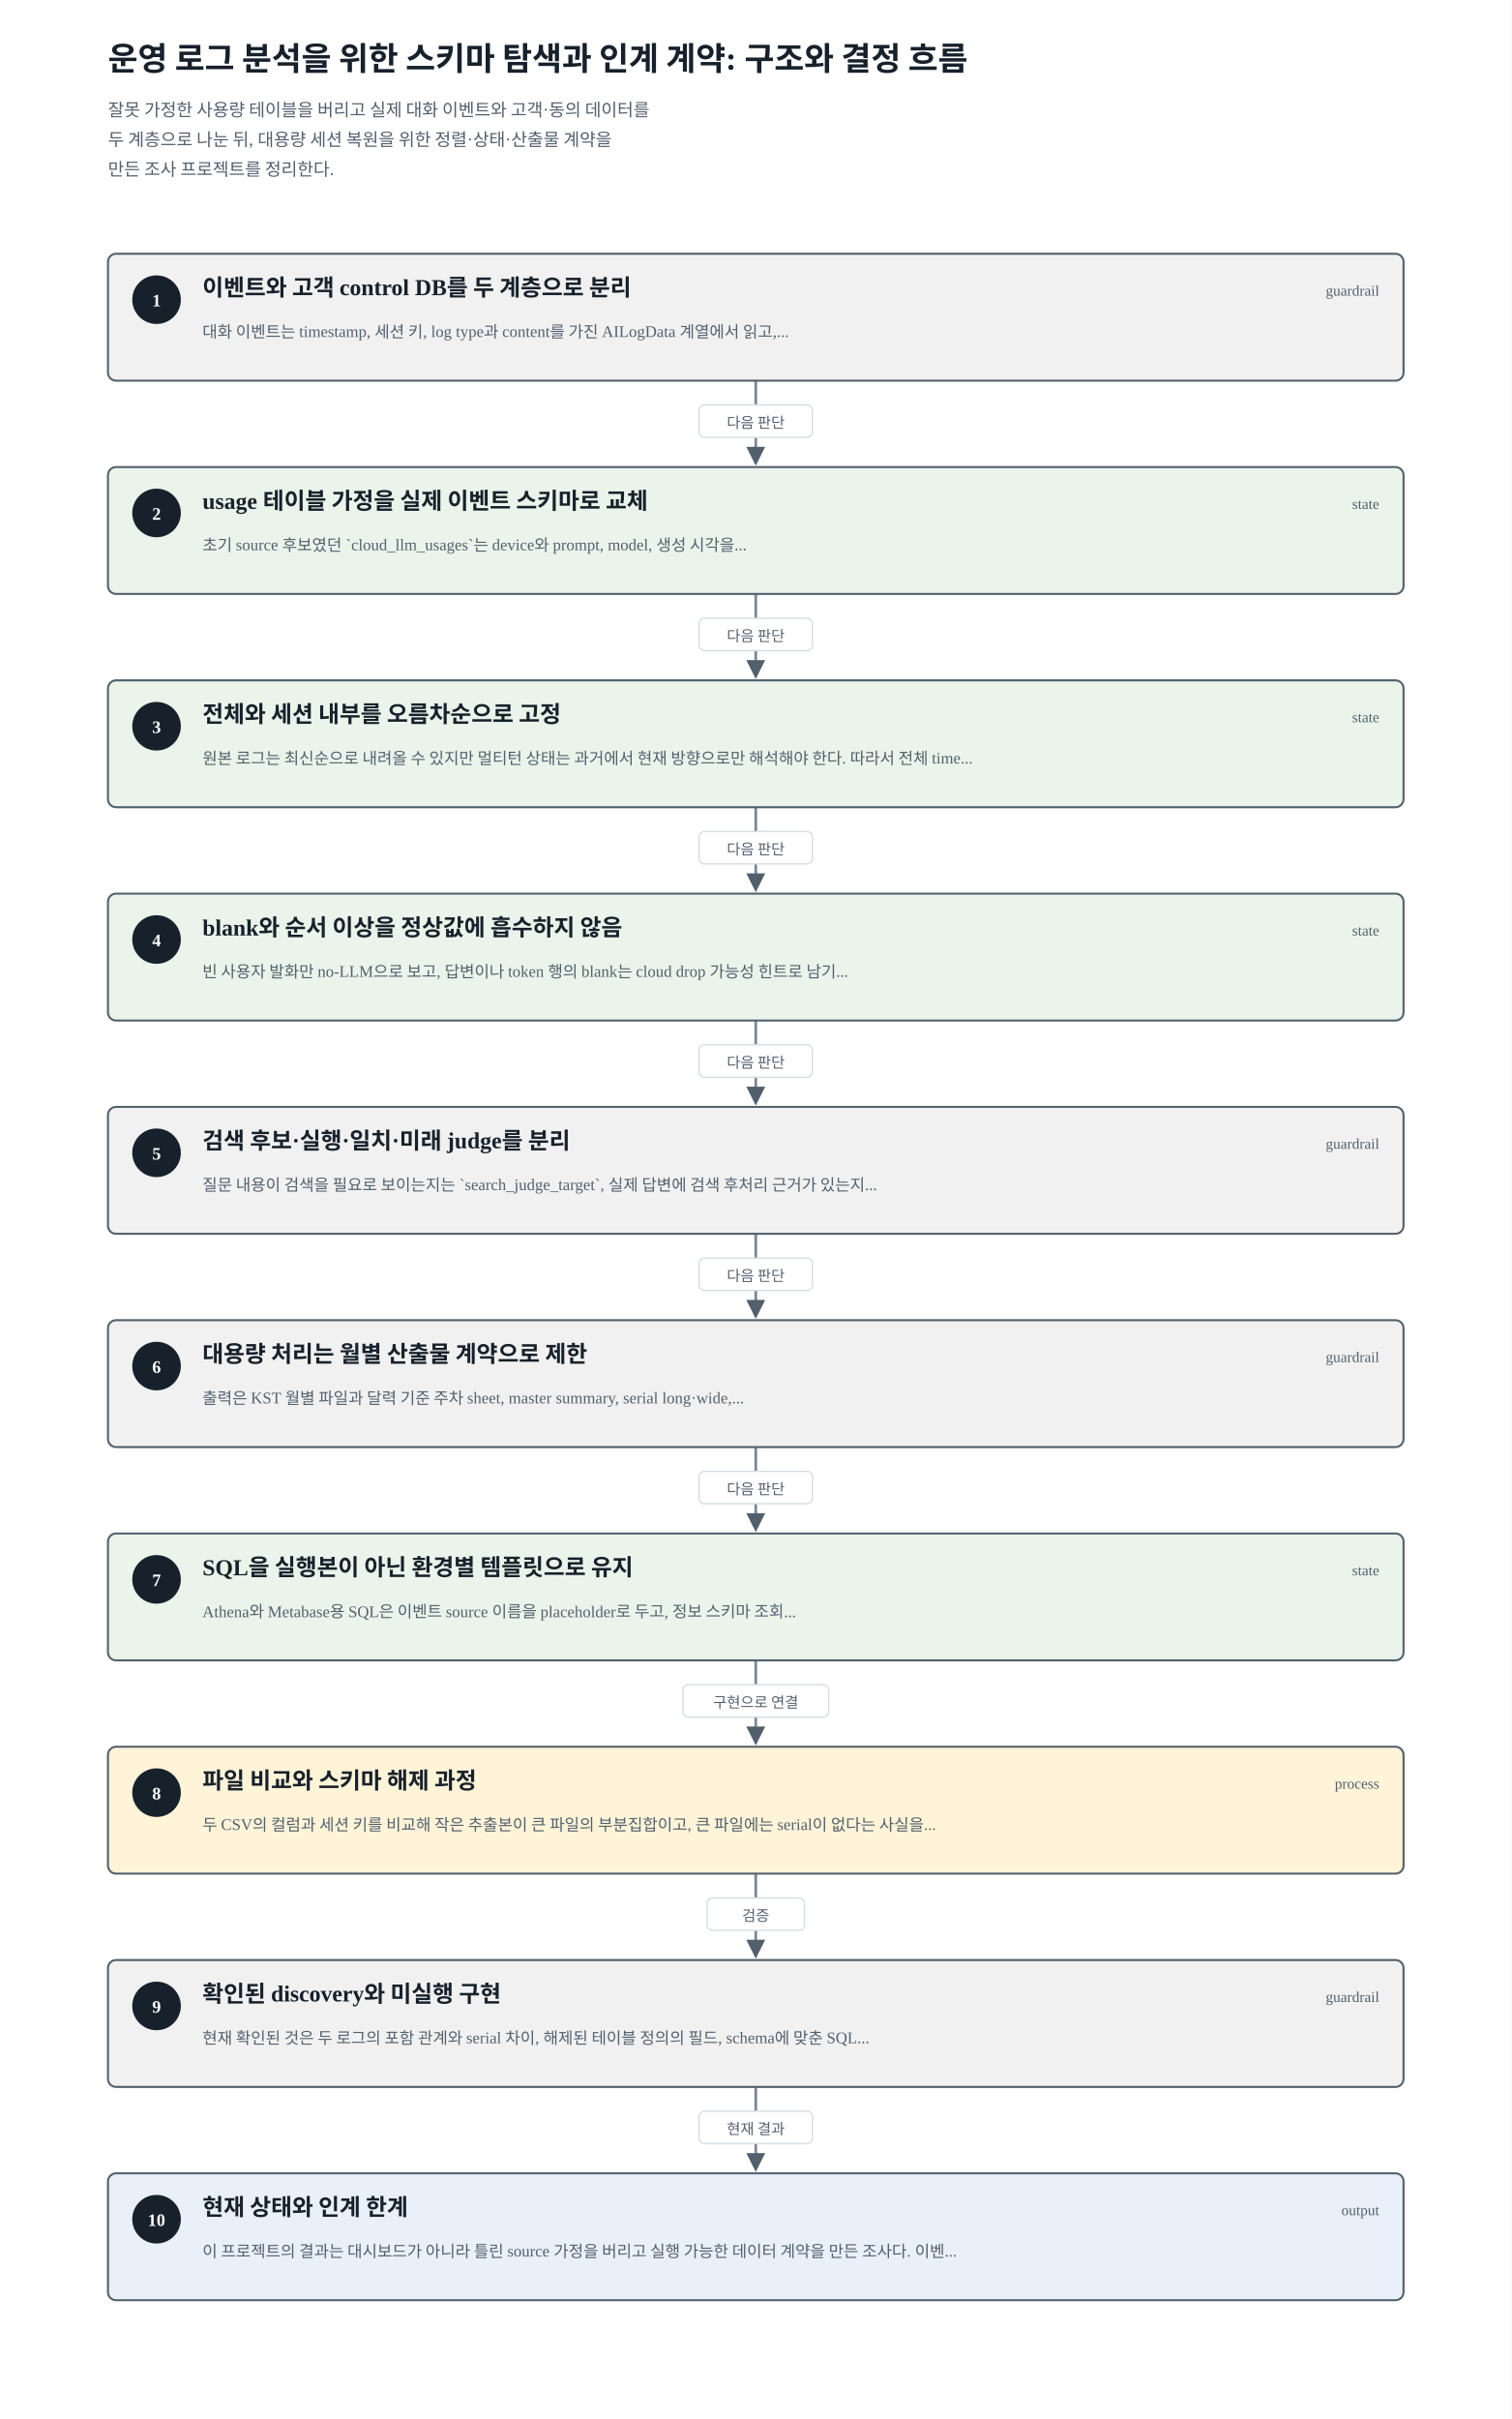
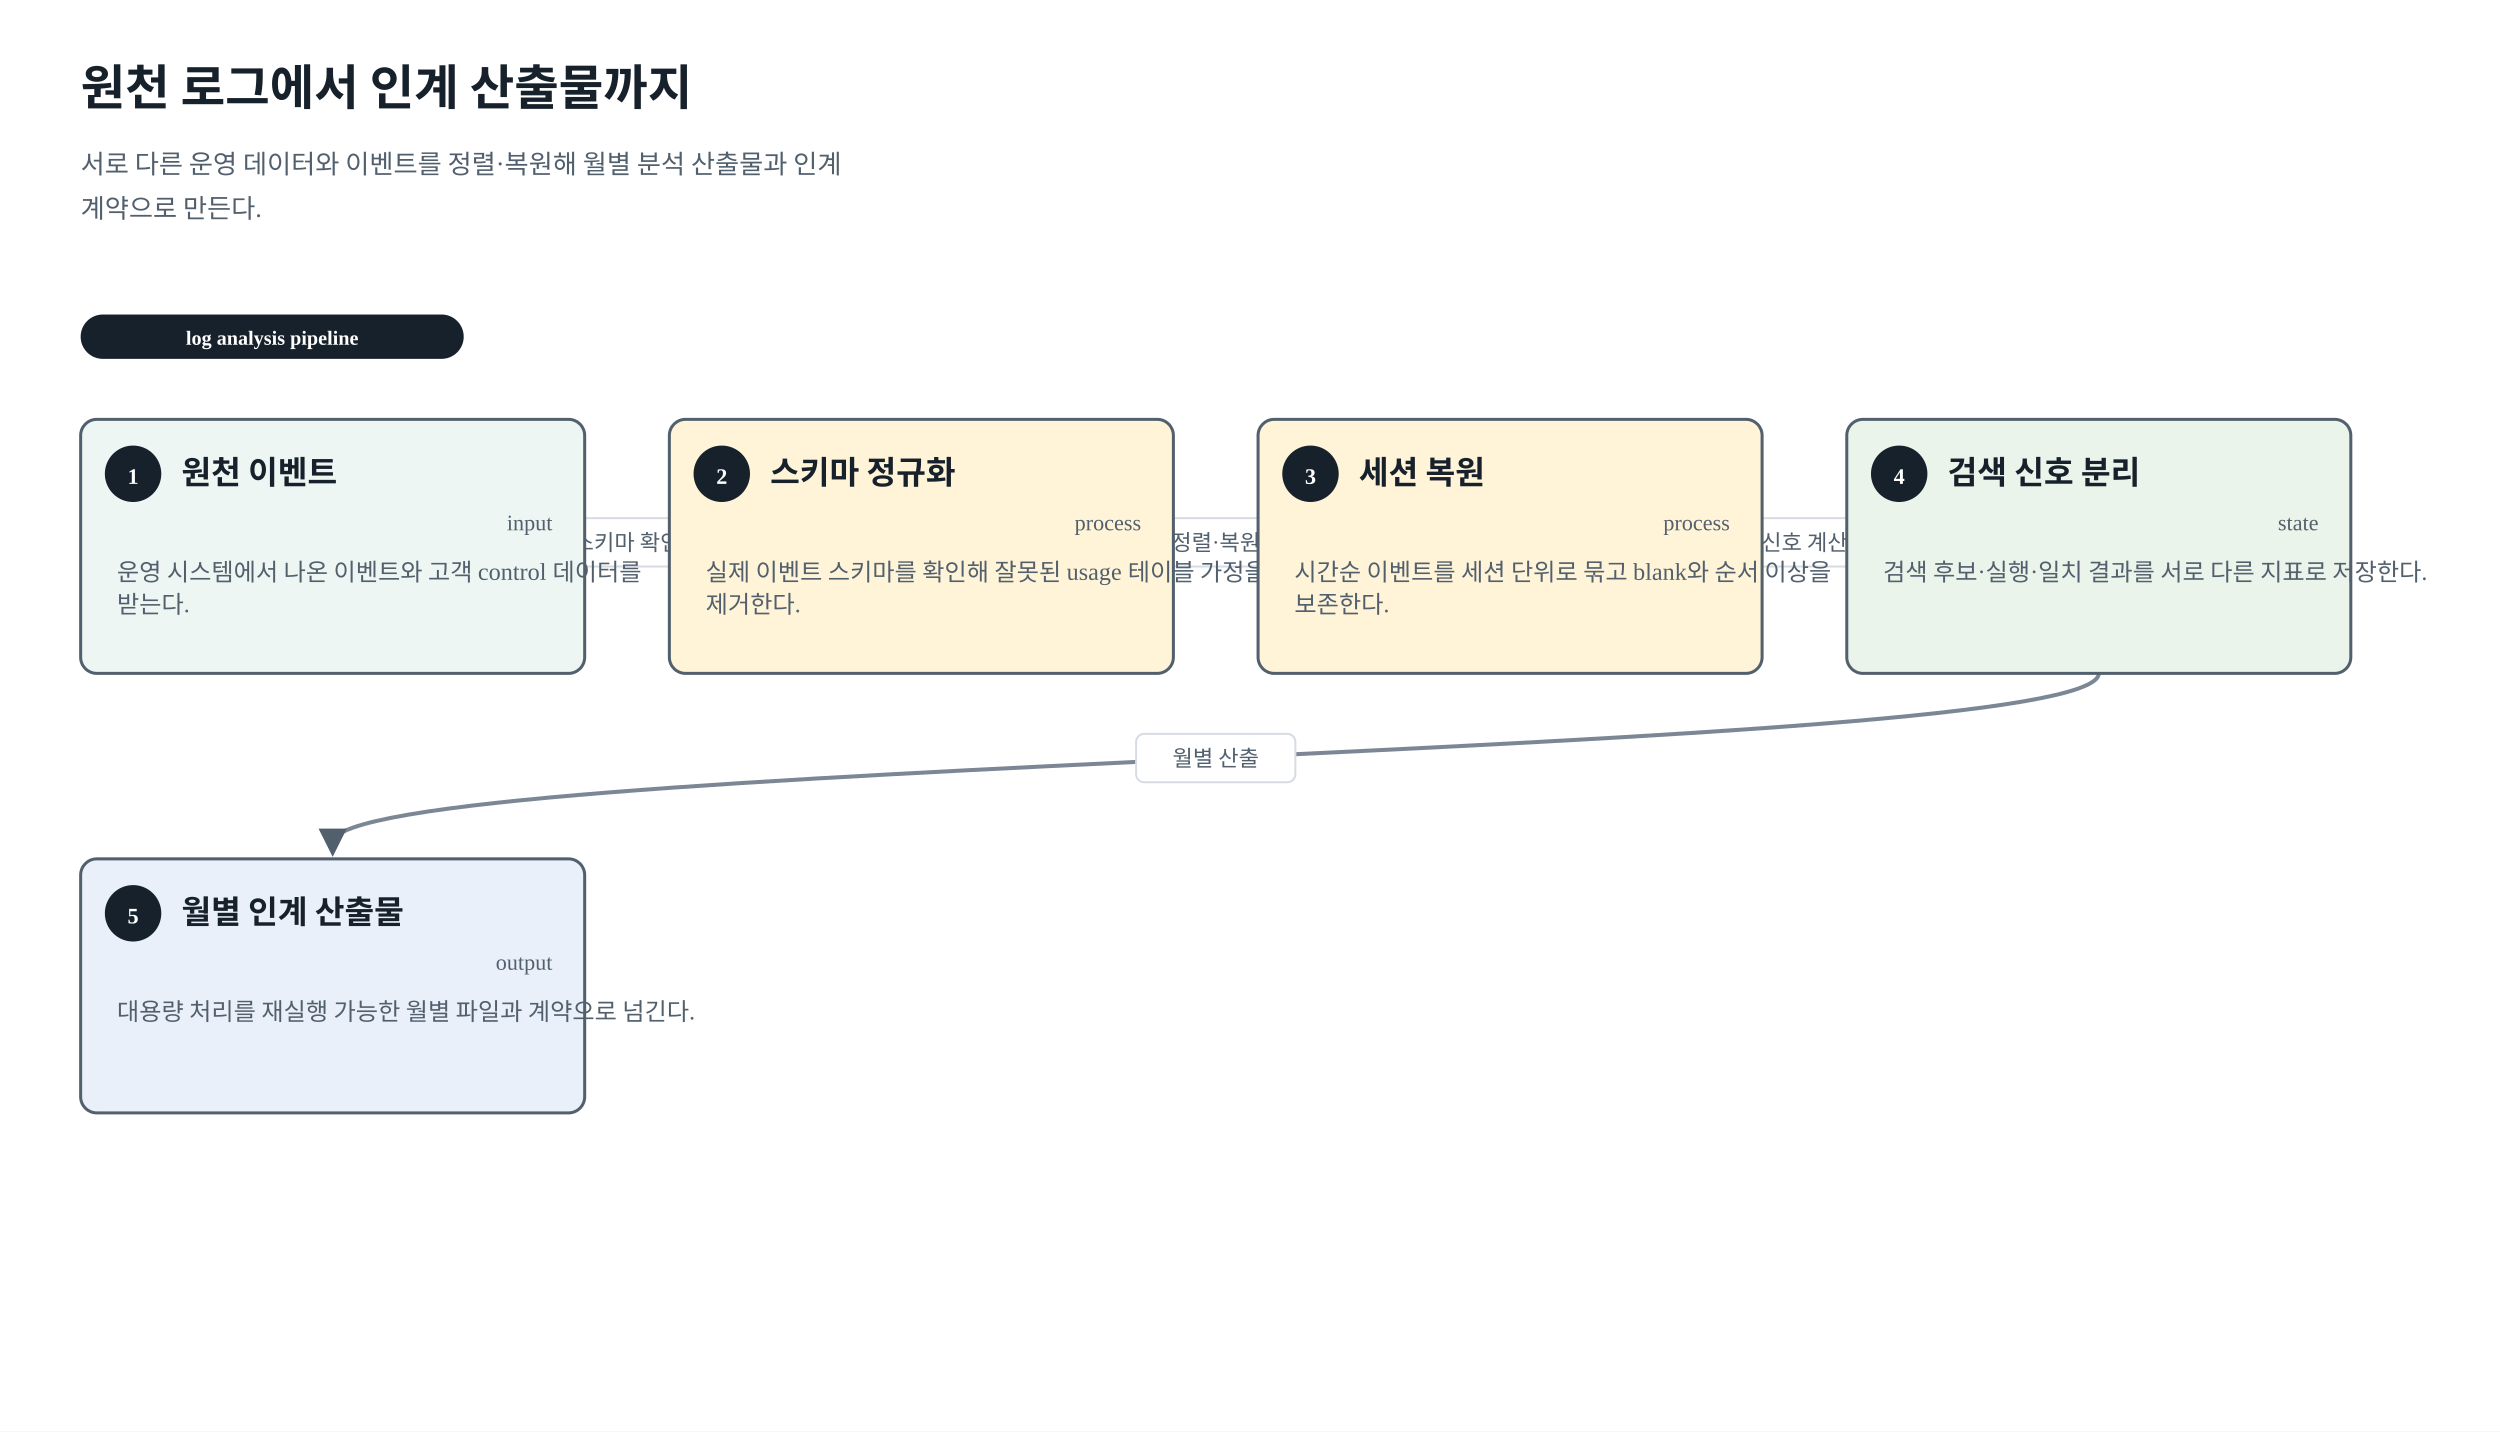
- <svg xmlns="http://www.w3.org/2000/svg" viewBox="0 0 1120 1792" role="img" aria-labelledby="system-map-title system-map-desc">
+ <svg xmlns="http://www.w3.org/2000/svg" viewBox="0 0 1240 710" role="img" aria-labelledby="system-map-title system-map-desc">
  <defs>
    <marker id="system-map-arrow" viewBox="0 0 10 10" refX="5" refY="5" markerWidth="7" markerHeight="7" orient="auto-start-reverse">
      <path d="M 0 0 L 10 5 L 0 10 z" fill="#52606d" />
    </marker>
  </defs>
-   <rect width="1120" height="1792" fill="#ffffff" />
+   <rect width="1240" height="710" fill="#ffffff" />
  <text fill="#17212b" font-size="24" font-weight="700">
-     <tspan x="80" y="52">운영 로그 분석을 위한 스키마 탐색과 인계 계약: 구조와 결정 흐름</tspan>
+     <tspan x="40" y="52">원천 로그에서 인계 산출물까지</tspan>
  </text>
  <text fill="#52606d" font-size="13">
-     <tspan x="80" y="86">잘못 가정한 사용량 테이블을 버리고 실제 대화 이벤트와 고객·동의 데이터를</tspan>
-     <tspan x="80" y="108">두 계층으로 나눈 뒤, 대용량 세션 복원을 위한 정렬·상태·산출물 계약을</tspan>
-     <tspan x="80" y="130">만든 조사 프로젝트를 정리한다.</tspan>
+     <tspan x="40" y="86">서로 다른 운영 데이터와 이벤트를 정렬·복원해 월별 분석 산출물과 인계</tspan>
+     <tspan x="40" y="108">계약으로 만든다.</tspan>
  </text>
+   <rect x="40" y="156" width="190" height="22" rx="11" fill="#17212b" />
+   <text x="135" y="171" text-anchor="middle" fill="#ffffff" font-size="10" font-weight="700">log analysis pipeline</text>
  <g data-flow="flow-01">
-     <path d="M 560 282 L 560 338" fill="none" stroke="#7b8794" stroke-width="2" marker-end="url(#system-map-arrow)" />
-     <rect x="518" y="300" width="84" height="24" rx="4" fill="#ffffff" stroke="#d6dce2" />
-     <text x="560" y="317" text-anchor="middle" fill="#52606d" font-size="11">다음 판단</text>
+     <path d="M 290 271 L 324 271" fill="none" stroke="#7b8794" stroke-width="2" marker-end="url(#system-map-arrow)" />
+     <rect x="266" y="257" width="90" height="24" rx="4" fill="#ffffff" stroke="#d6dce2" />
+     <text x="311" y="273" text-anchor="middle" fill="#52606d" font-size="11">스키마 확인</text>
  </g>
  <g data-flow="flow-02">
-     <path d="M 560 440 L 560 496" fill="none" stroke="#7b8794" stroke-width="2" marker-end="url(#system-map-arrow)" />
-     <rect x="518" y="458" width="84" height="24" rx="4" fill="#ffffff" stroke="#d6dce2" />
-     <text x="560" y="475" text-anchor="middle" fill="#52606d" font-size="11">다음 판단</text>
+     <path d="M 582 271 L 616 271" fill="none" stroke="#7b8794" stroke-width="2" marker-end="url(#system-map-arrow)" />
+     <rect x="563.5" y="257" width="79" height="24" rx="4" fill="#ffffff" stroke="#d6dce2" />
+     <text x="603" y="273" text-anchor="middle" fill="#52606d" font-size="11">정렬·복원</text>
  </g>
  <g data-flow="flow-03">
-     <path d="M 560 598 L 560 654" fill="none" stroke="#7b8794" stroke-width="2" marker-end="url(#system-map-arrow)" />
-     <rect x="518" y="616" width="84" height="24" rx="4" fill="#ffffff" stroke="#d6dce2" />
-     <text x="560" y="633" text-anchor="middle" fill="#52606d" font-size="11">다음 판단</text>
+     <path d="M 874 271 L 908 271" fill="none" stroke="#7b8794" stroke-width="2" marker-end="url(#system-map-arrow)" />
+     <rect x="855.5" y="257" width="79" height="24" rx="4" fill="#ffffff" stroke="#d6dce2" />
+     <text x="895" y="273" text-anchor="middle" fill="#52606d" font-size="11">신호 계산</text>
  </g>
  <g data-flow="flow-04">
-     <path d="M 560 756 L 560 812" fill="none" stroke="#7b8794" stroke-width="2" marker-end="url(#system-map-arrow)" />
-     <rect x="518" y="774" width="84" height="24" rx="4" fill="#ffffff" stroke="#d6dce2" />
-     <text x="560" y="791" text-anchor="middle" fill="#52606d" font-size="11">다음 판단</text>
+     <path d="M 1041 334 C 1041 376, 165 376, 165 418" fill="none" stroke="#7b8794" stroke-width="2" marker-end="url(#system-map-arrow)" />
+     <rect x="563.5" y="364" width="79" height="24" rx="4" fill="#ffffff" stroke="#d6dce2" />
+     <text x="603" y="380" text-anchor="middle" fill="#52606d" font-size="11">월별 산출</text>
  </g>
-   <g data-flow="flow-05">
-     <path d="M 560 914 L 560 970" fill="none" stroke="#7b8794" stroke-width="2" marker-end="url(#system-map-arrow)" />
-     <rect x="518" y="932" width="84" height="24" rx="4" fill="#ffffff" stroke="#d6dce2" />
-     <text x="560" y="949" text-anchor="middle" fill="#52606d" font-size="11">다음 판단</text>
+   <g data-node="raw-events">
+     <rect x="40" y="208" width="250" height="126" rx="8" fill="#edf6f3" stroke="#52606d" stroke-width="1.5" />
+     <circle cx="66" cy="235" r="14" fill="#17212b" />
+     <text x="66" y="240" text-anchor="middle" fill="#ffffff" font-size="11" font-weight="700">1</text>
+     <text x="90" y="240" fill="#17212b" font-size="16" font-weight="700">원천 이벤트</text>
+     <text x="274" y="263" text-anchor="end" fill="#52606d" font-size="11">input</text>
+     <text x="58" y="286" fill="#52606d" font-size="12">
+       <tspan x="58" y="288">운영 시스템에서 나온 이벤트와 고객 control 데이터를</tspan>
+       <tspan x="58" y="304">받는다.</tspan>
+     </text>
  </g>
-   <g data-flow="flow-06">
-     <path d="M 560 1072 L 560 1128" fill="none" stroke="#7b8794" stroke-width="2" marker-end="url(#system-map-arrow)" />
-     <rect x="518" y="1090" width="84" height="24" rx="4" fill="#ffffff" stroke="#d6dce2" />
-     <text x="560" y="1107" text-anchor="middle" fill="#52606d" font-size="11">다음 판단</text>
+   <g data-node="schema-normalizer">
+     <rect x="332" y="208" width="250" height="126" rx="8" fill="#fff4d8" stroke="#52606d" stroke-width="1.5" />
+     <circle cx="358" cy="235" r="14" fill="#17212b" />
+     <text x="358" y="240" text-anchor="middle" fill="#ffffff" font-size="11" font-weight="700">2</text>
+     <text x="382" y="240" fill="#17212b" font-size="16" font-weight="700">스키마 정규화</text>
+     <text x="566" y="263" text-anchor="end" fill="#52606d" font-size="11">process</text>
+     <text x="350" y="286" fill="#52606d" font-size="12">
+       <tspan x="350" y="288">실제 이벤트 스키마를 확인해 잘못된 usage 테이블 가정을</tspan>
+       <tspan x="350" y="304">제거한다.</tspan>
+     </text>
  </g>
-   <g data-flow="flow-07">
-     <path d="M 560 1230 L 560 1286" fill="none" stroke="#7b8794" stroke-width="2" marker-end="url(#system-map-arrow)" />
-     <rect x="506" y="1248" width="108" height="24" rx="4" fill="#ffffff" stroke="#d6dce2" />
-     <text x="560" y="1265" text-anchor="middle" fill="#52606d" font-size="11">구현으로 연결</text>
+   <g data-node="session-rebuilder">
+     <rect x="624" y="208" width="250" height="126" rx="8" fill="#fff4d8" stroke="#52606d" stroke-width="1.5" />
+     <circle cx="650" cy="235" r="14" fill="#17212b" />
+     <text x="650" y="240" text-anchor="middle" fill="#ffffff" font-size="11" font-weight="700">3</text>
+     <text x="674" y="240" fill="#17212b" font-size="16" font-weight="700">세션 복원</text>
+     <text x="858" y="263" text-anchor="end" fill="#52606d" font-size="11">process</text>
+     <text x="642" y="286" fill="#52606d" font-size="12">
+       <tspan x="642" y="288">시간순 이벤트를 세션 단위로 묶고 blank와 순서 이상을</tspan>
+       <tspan x="642" y="304">보존한다.</tspan>
+     </text>
  </g>
-   <g data-flow="flow-08">
-     <path d="M 560 1388 L 560 1444" fill="none" stroke="#7b8794" stroke-width="2" marker-end="url(#system-map-arrow)" />
-     <rect x="524" y="1406" width="72" height="24" rx="4" fill="#ffffff" stroke="#d6dce2" />
-     <text x="560" y="1423" text-anchor="middle" fill="#52606d" font-size="11">검증</text>
+   <g data-node="search-metrics">
+     <rect x="916" y="208" width="250" height="126" rx="8" fill="#eaf4ea" stroke="#52606d" stroke-width="1.5" />
+     <circle cx="942" cy="235" r="14" fill="#17212b" />
+     <text x="942" y="240" text-anchor="middle" fill="#ffffff" font-size="11" font-weight="700">4</text>
+     <text x="966" y="240" fill="#17212b" font-size="16" font-weight="700">검색 신호 분리</text>
+     <text x="1150" y="263" text-anchor="end" fill="#52606d" font-size="11">state</text>
+     <text x="934" y="286" fill="#52606d" font-size="12">
+       <tspan x="934" y="288">검색 후보·실행·일치 결과를 서로 다른 지표로 저장한다.</tspan>
+     </text>
  </g>
-   <g data-flow="flow-09">
-     <path d="M 560 1546 L 560 1602" fill="none" stroke="#7b8794" stroke-width="2" marker-end="url(#system-map-arrow)" />
-     <rect x="518" y="1564" width="84" height="24" rx="4" fill="#ffffff" stroke="#d6dce2" />
-     <text x="560" y="1581" text-anchor="middle" fill="#52606d" font-size="11">현재 결과</text>
-   </g>
-   <g data-node="split-data-layers">
-     <rect x="80" y="188" width="960" height="94" rx="6" fill="#f1f1f1" stroke="#52606d" stroke-width="1.5" />
-     <circle cx="116" cy="222" r="18" fill="#17212b" />
-     <text x="116" y="227" text-anchor="middle" fill="#ffffff" font-size="13" font-weight="700">1</text>
-     <text x="150" y="219" fill="#17212b" font-size="17" font-weight="700">이벤트와 고객 control DB를 두 계층으로 분리</text>
-     <text x="1022" y="219" text-anchor="end" fill="#52606d" font-size="11">guardrail</text>
-     <text x="150" y="250" fill="#52606d" font-size="12">대화 이벤트는 timestamp, 세션 키, log type과 content를 가진 AILogData 계열에서 읽고,...</text>
-   </g>
-   <g data-node="replace-usage-table-assumption">
-     <rect x="80" y="346" width="960" height="94" rx="6" fill="#eaf4ea" stroke="#52606d" stroke-width="1.5" />
-     <circle cx="116" cy="380" r="18" fill="#17212b" />
-     <text x="116" y="385" text-anchor="middle" fill="#ffffff" font-size="13" font-weight="700">2</text>
-     <text x="150" y="377" fill="#17212b" font-size="17" font-weight="700">usage 테이블 가정을 실제 이벤트 스키마로 교체</text>
-     <text x="1022" y="377" text-anchor="end" fill="#52606d" font-size="11">state</text>
-     <text x="150" y="408" fill="#52606d" font-size="12">초기 source 후보였던 `cloud_llm_usages`는 device와 prompt, model, 생성 시각을...</text>
-   </g>
-   <g data-node="ascending-session-contract">
-     <rect x="80" y="504" width="960" height="94" rx="6" fill="#eaf4ea" stroke="#52606d" stroke-width="1.5" />
-     <circle cx="116" cy="538" r="18" fill="#17212b" />
-     <text x="116" y="543" text-anchor="middle" fill="#ffffff" font-size="13" font-weight="700">3</text>
-     <text x="150" y="535" fill="#17212b" font-size="17" font-weight="700">전체와 세션 내부를 오름차순으로 고정</text>
-     <text x="1022" y="535" text-anchor="end" fill="#52606d" font-size="11">state</text>
-     <text x="150" y="566" fill="#52606d" font-size="12">원본 로그는 최신순으로 내려올 수 있지만 멀티턴 상태는 과거에서 현재 방향으로만 해석해야 한다. 따라서 전체 time...</text>
-   </g>
-   <g data-node="preserve-blank-anomaly">
-     <rect x="80" y="662" width="960" height="94" rx="6" fill="#eaf4ea" stroke="#52606d" stroke-width="1.5" />
-     <circle cx="116" cy="696" r="18" fill="#17212b" />
-     <text x="116" y="701" text-anchor="middle" fill="#ffffff" font-size="13" font-weight="700">4</text>
-     <text x="150" y="693" fill="#17212b" font-size="17" font-weight="700">blank와 순서 이상을 정상값에 흡수하지 않음</text>
-     <text x="1022" y="693" text-anchor="end" fill="#52606d" font-size="11">state</text>
-     <text x="150" y="724" fill="#52606d" font-size="12">빈 사용자 발화만 no-LLM으로 보고, 답변이나 token 행의 blank는 cloud drop 가능성 힌트로 남기...</text>
-   </g>
-   <g data-node="separate-search-contract">
-     <rect x="80" y="820" width="960" height="94" rx="6" fill="#f1f1f1" stroke="#52606d" stroke-width="1.5" />
-     <circle cx="116" cy="854" r="18" fill="#17212b" />
-     <text x="116" y="859" text-anchor="middle" fill="#ffffff" font-size="13" font-weight="700">5</text>
-     <text x="150" y="851" fill="#17212b" font-size="17" font-weight="700">검색 후보·실행·일치·미래 judge를 분리</text>
-     <text x="1022" y="851" text-anchor="end" fill="#52606d" font-size="11">guardrail</text>
-     <text x="150" y="882" fill="#52606d" font-size="12">질문 내용이 검색을 필요로 보이는지는 `search_judge_target`, 실제 답변에 검색 후처리 근거가 있는지...</text>
-   </g>
-   <g data-node="monthly-handoff-boundary">
-     <rect x="80" y="978" width="960" height="94" rx="6" fill="#f1f1f1" stroke="#52606d" stroke-width="1.5" />
-     <circle cx="116" cy="1012" r="18" fill="#17212b" />
-     <text x="116" y="1017" text-anchor="middle" fill="#ffffff" font-size="13" font-weight="700">6</text>
-     <text x="150" y="1009" fill="#17212b" font-size="17" font-weight="700">대용량 처리는 월별 산출물 계약으로 제한</text>
-     <text x="1022" y="1009" text-anchor="end" fill="#52606d" font-size="11">guardrail</text>
-     <text x="150" y="1040" fill="#52606d" font-size="12">출력은 KST 월별 파일과 달력 기준 주차 sheet, master summary, serial long·wide,...</text>
-   </g>
-   <g data-node="placeholder-sql">
-     <rect x="80" y="1136" width="960" height="94" rx="6" fill="#eaf4ea" stroke="#52606d" stroke-width="1.5" />
-     <circle cx="116" cy="1170" r="18" fill="#17212b" />
-     <text x="116" y="1175" text-anchor="middle" fill="#ffffff" font-size="13" font-weight="700">7</text>
-     <text x="150" y="1167" fill="#17212b" font-size="17" font-weight="700">SQL을 실행본이 아닌 환경별 템플릿으로 유지</text>
-     <text x="1022" y="1167" text-anchor="end" fill="#52606d" font-size="11">state</text>
-     <text x="150" y="1198" fill="#52606d" font-size="12">Athena와 Metabase용 SQL은 이벤트 source 이름을 placeholder로 두고, 정보 스키마 조회...</text>
-   </g>
-   <g data-node="implementation-discovery">
-     <rect x="80" y="1294" width="960" height="94" rx="6" fill="#fff4d8" stroke="#52606d" stroke-width="1.5" />
-     <circle cx="116" cy="1328" r="18" fill="#17212b" />
-     <text x="116" y="1333" text-anchor="middle" fill="#ffffff" font-size="13" font-weight="700">8</text>
-     <text x="150" y="1325" fill="#17212b" font-size="17" font-weight="700">파일 비교와 스키마 해제 과정</text>
-     <text x="1022" y="1325" text-anchor="end" fill="#52606d" font-size="11">process</text>
-     <text x="150" y="1356" fill="#52606d" font-size="12">두 CSV의 컬럼과 세션 키를 비교해 작은 추출본이 큰 파일의 부분집합이고, 큰 파일에는 serial이 없다는 사실을...</text>
-   </g>
-   <g data-node="validation-boundary">
-     <rect x="80" y="1452" width="960" height="94" rx="6" fill="#f1f1f1" stroke="#52606d" stroke-width="1.5" />
-     <circle cx="116" cy="1486" r="18" fill="#17212b" />
-     <text x="116" y="1491" text-anchor="middle" fill="#ffffff" font-size="13" font-weight="700">9</text>
-     <text x="150" y="1483" fill="#17212b" font-size="17" font-weight="700">확인된 discovery와 미실행 구현</text>
-     <text x="1022" y="1483" text-anchor="end" fill="#52606d" font-size="11">guardrail</text>
-     <text x="150" y="1514" fill="#52606d" font-size="12">현재 확인된 것은 두 로그의 포함 관계와 serial 차이, 해제된 테이블 정의의 필드, schema에 맞춘 SQL...</text>
-   </g>
-   <g data-node="current-status">
-     <rect x="80" y="1610" width="960" height="94" rx="6" fill="#eaf0fa" stroke="#52606d" stroke-width="1.5" />
-     <circle cx="116" cy="1644" r="18" fill="#17212b" />
-     <text x="116" y="1649" text-anchor="middle" fill="#ffffff" font-size="13" font-weight="700">10</text>
-     <text x="150" y="1641" fill="#17212b" font-size="17" font-weight="700">현재 상태와 인계 한계</text>
-     <text x="1022" y="1641" text-anchor="end" fill="#52606d" font-size="11">output</text>
-     <text x="150" y="1672" fill="#52606d" font-size="12">이 프로젝트의 결과는 대시보드가 아니라 틀린 source 가정을 버리고 실행 가능한 데이터 계약을 만든 조사다. 이벤...</text>
+   <g data-node="monthly-handoff">
+     <rect x="40" y="426" width="250" height="126" rx="8" fill="#eaf0fa" stroke="#52606d" stroke-width="1.5" />
+     <circle cx="66" cy="453" r="14" fill="#17212b" />
+     <text x="66" y="458" text-anchor="middle" fill="#ffffff" font-size="11" font-weight="700">5</text>
+     <text x="90" y="458" fill="#17212b" font-size="16" font-weight="700">월별 인계 산출물</text>
+     <text x="274" y="481" text-anchor="end" fill="#52606d" font-size="11">output</text>
+     <text x="58" y="504" fill="#52606d" font-size="12">
+       <tspan x="58" y="506">대용량 처리를 재실행 가능한 월별 파일과 계약으로 넘긴다.</tspan>
+     </text>
  </g>
</svg>
